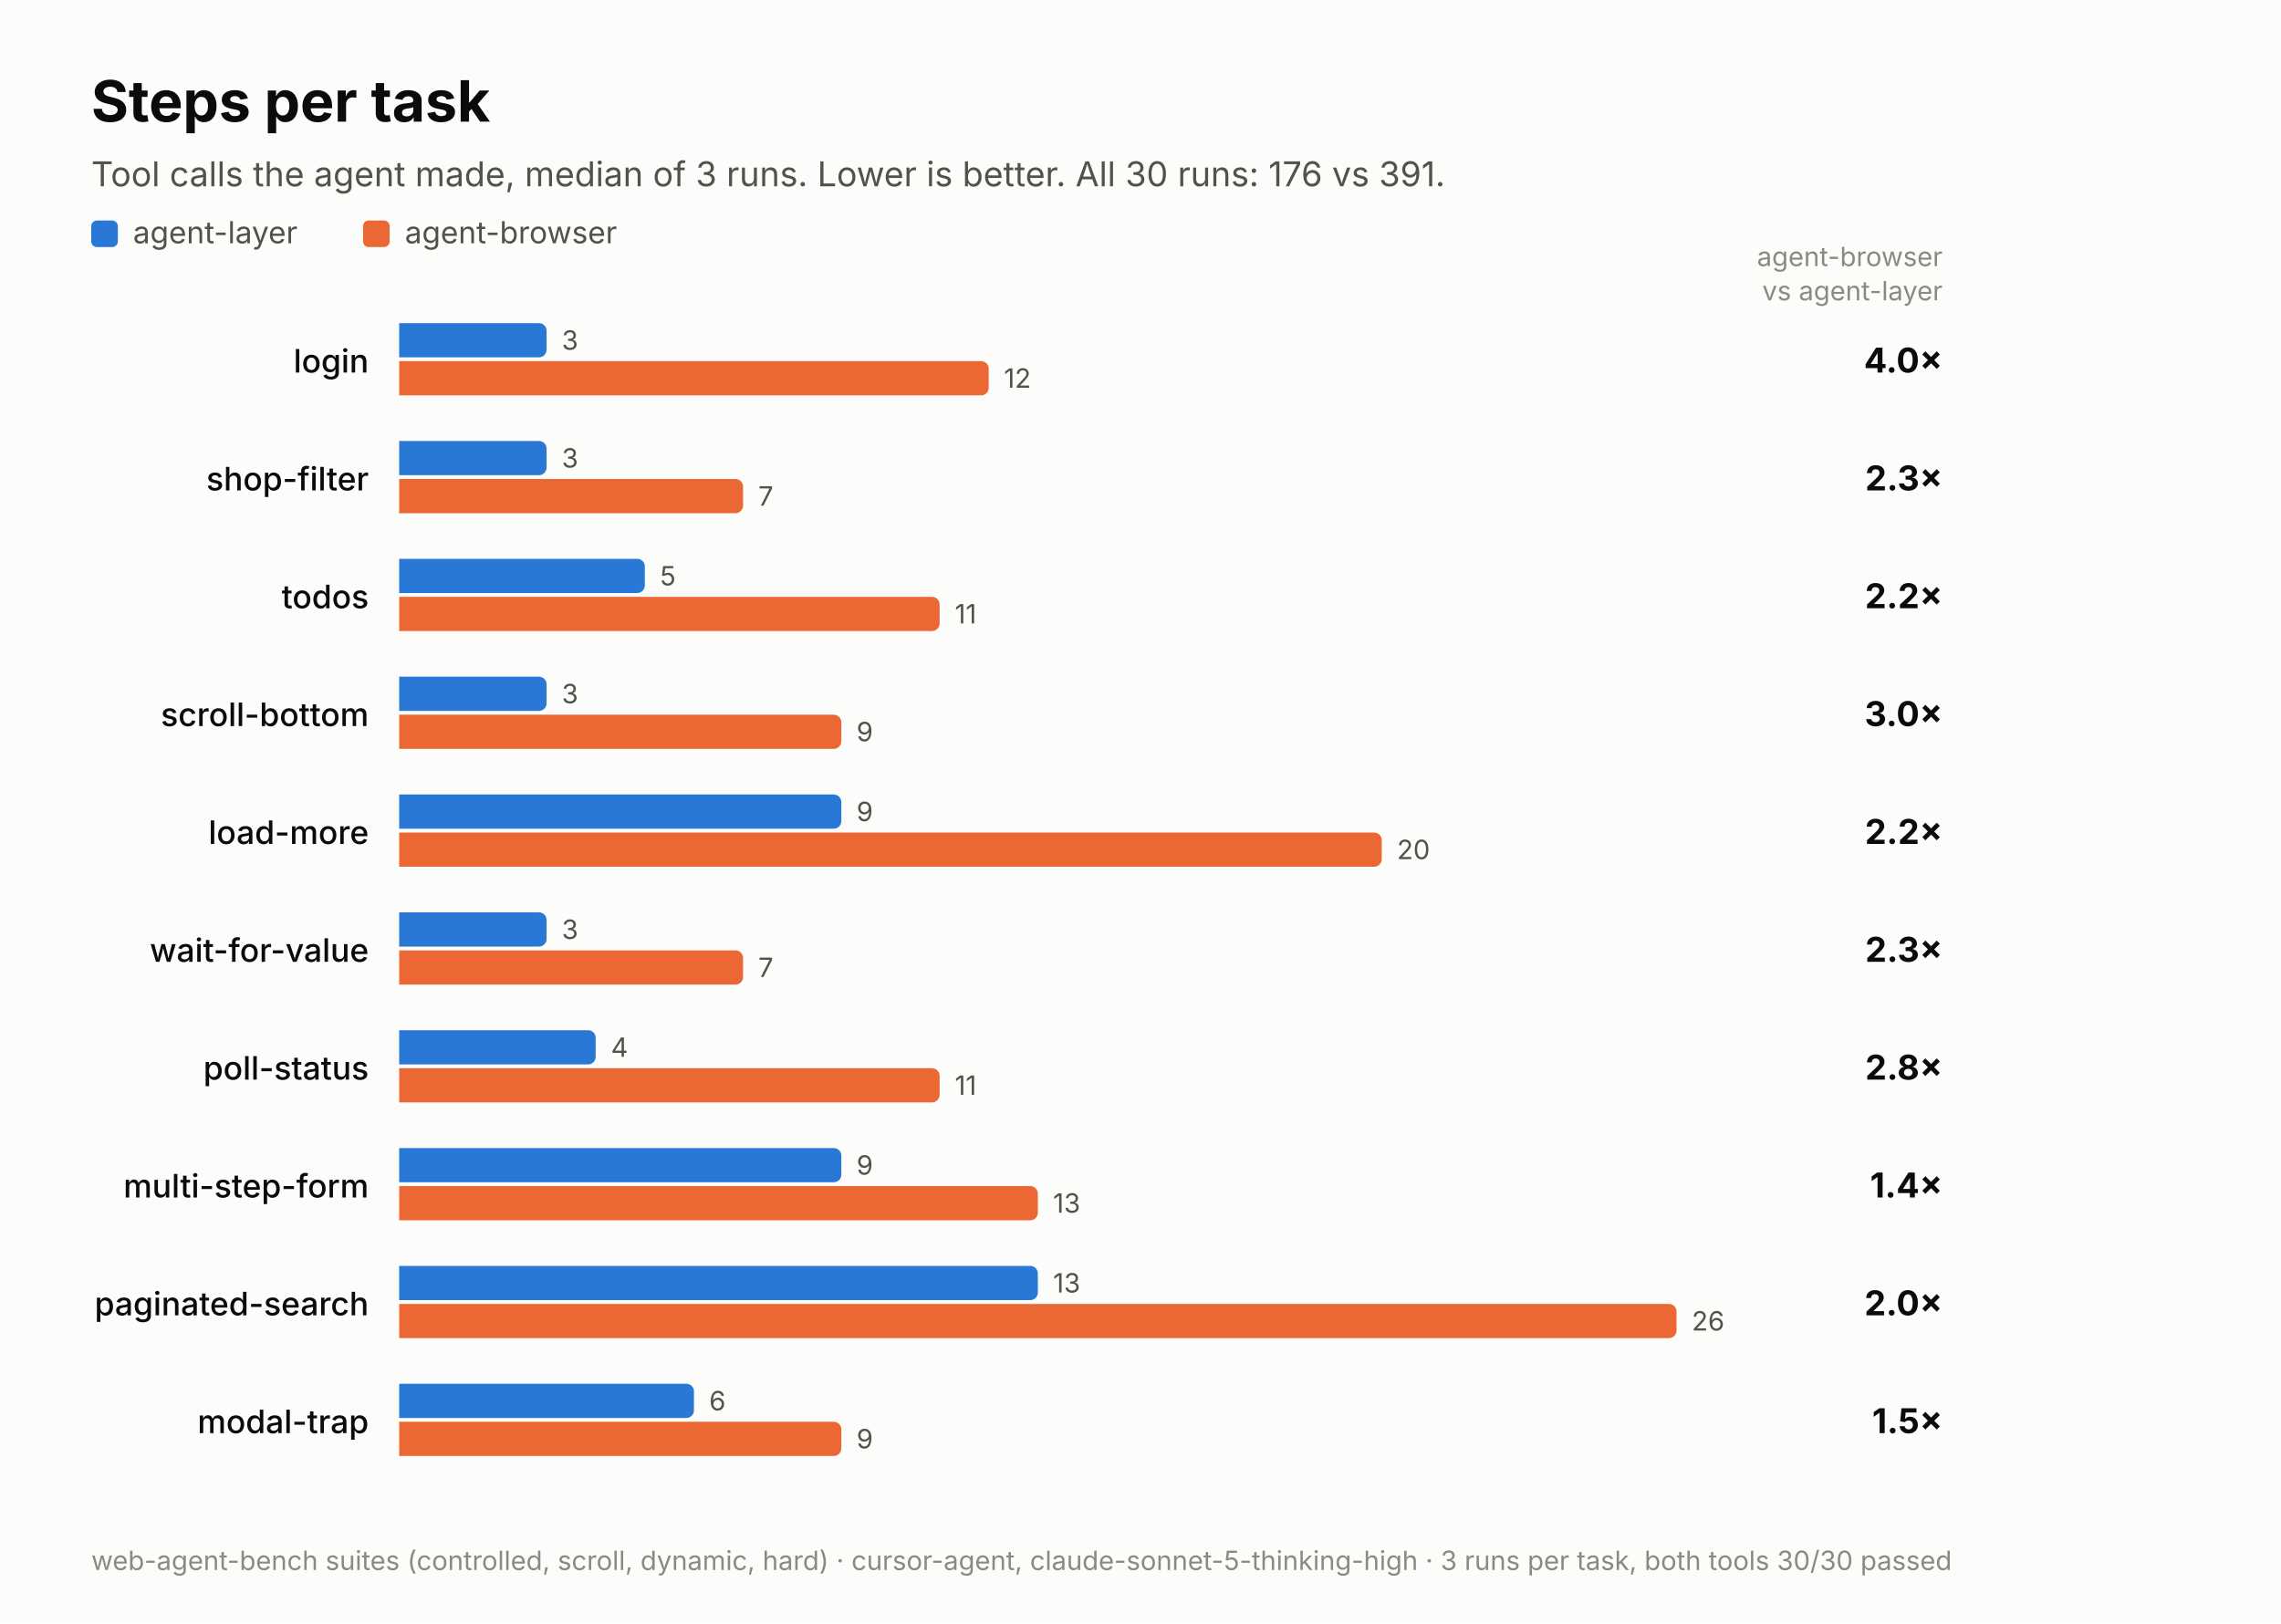
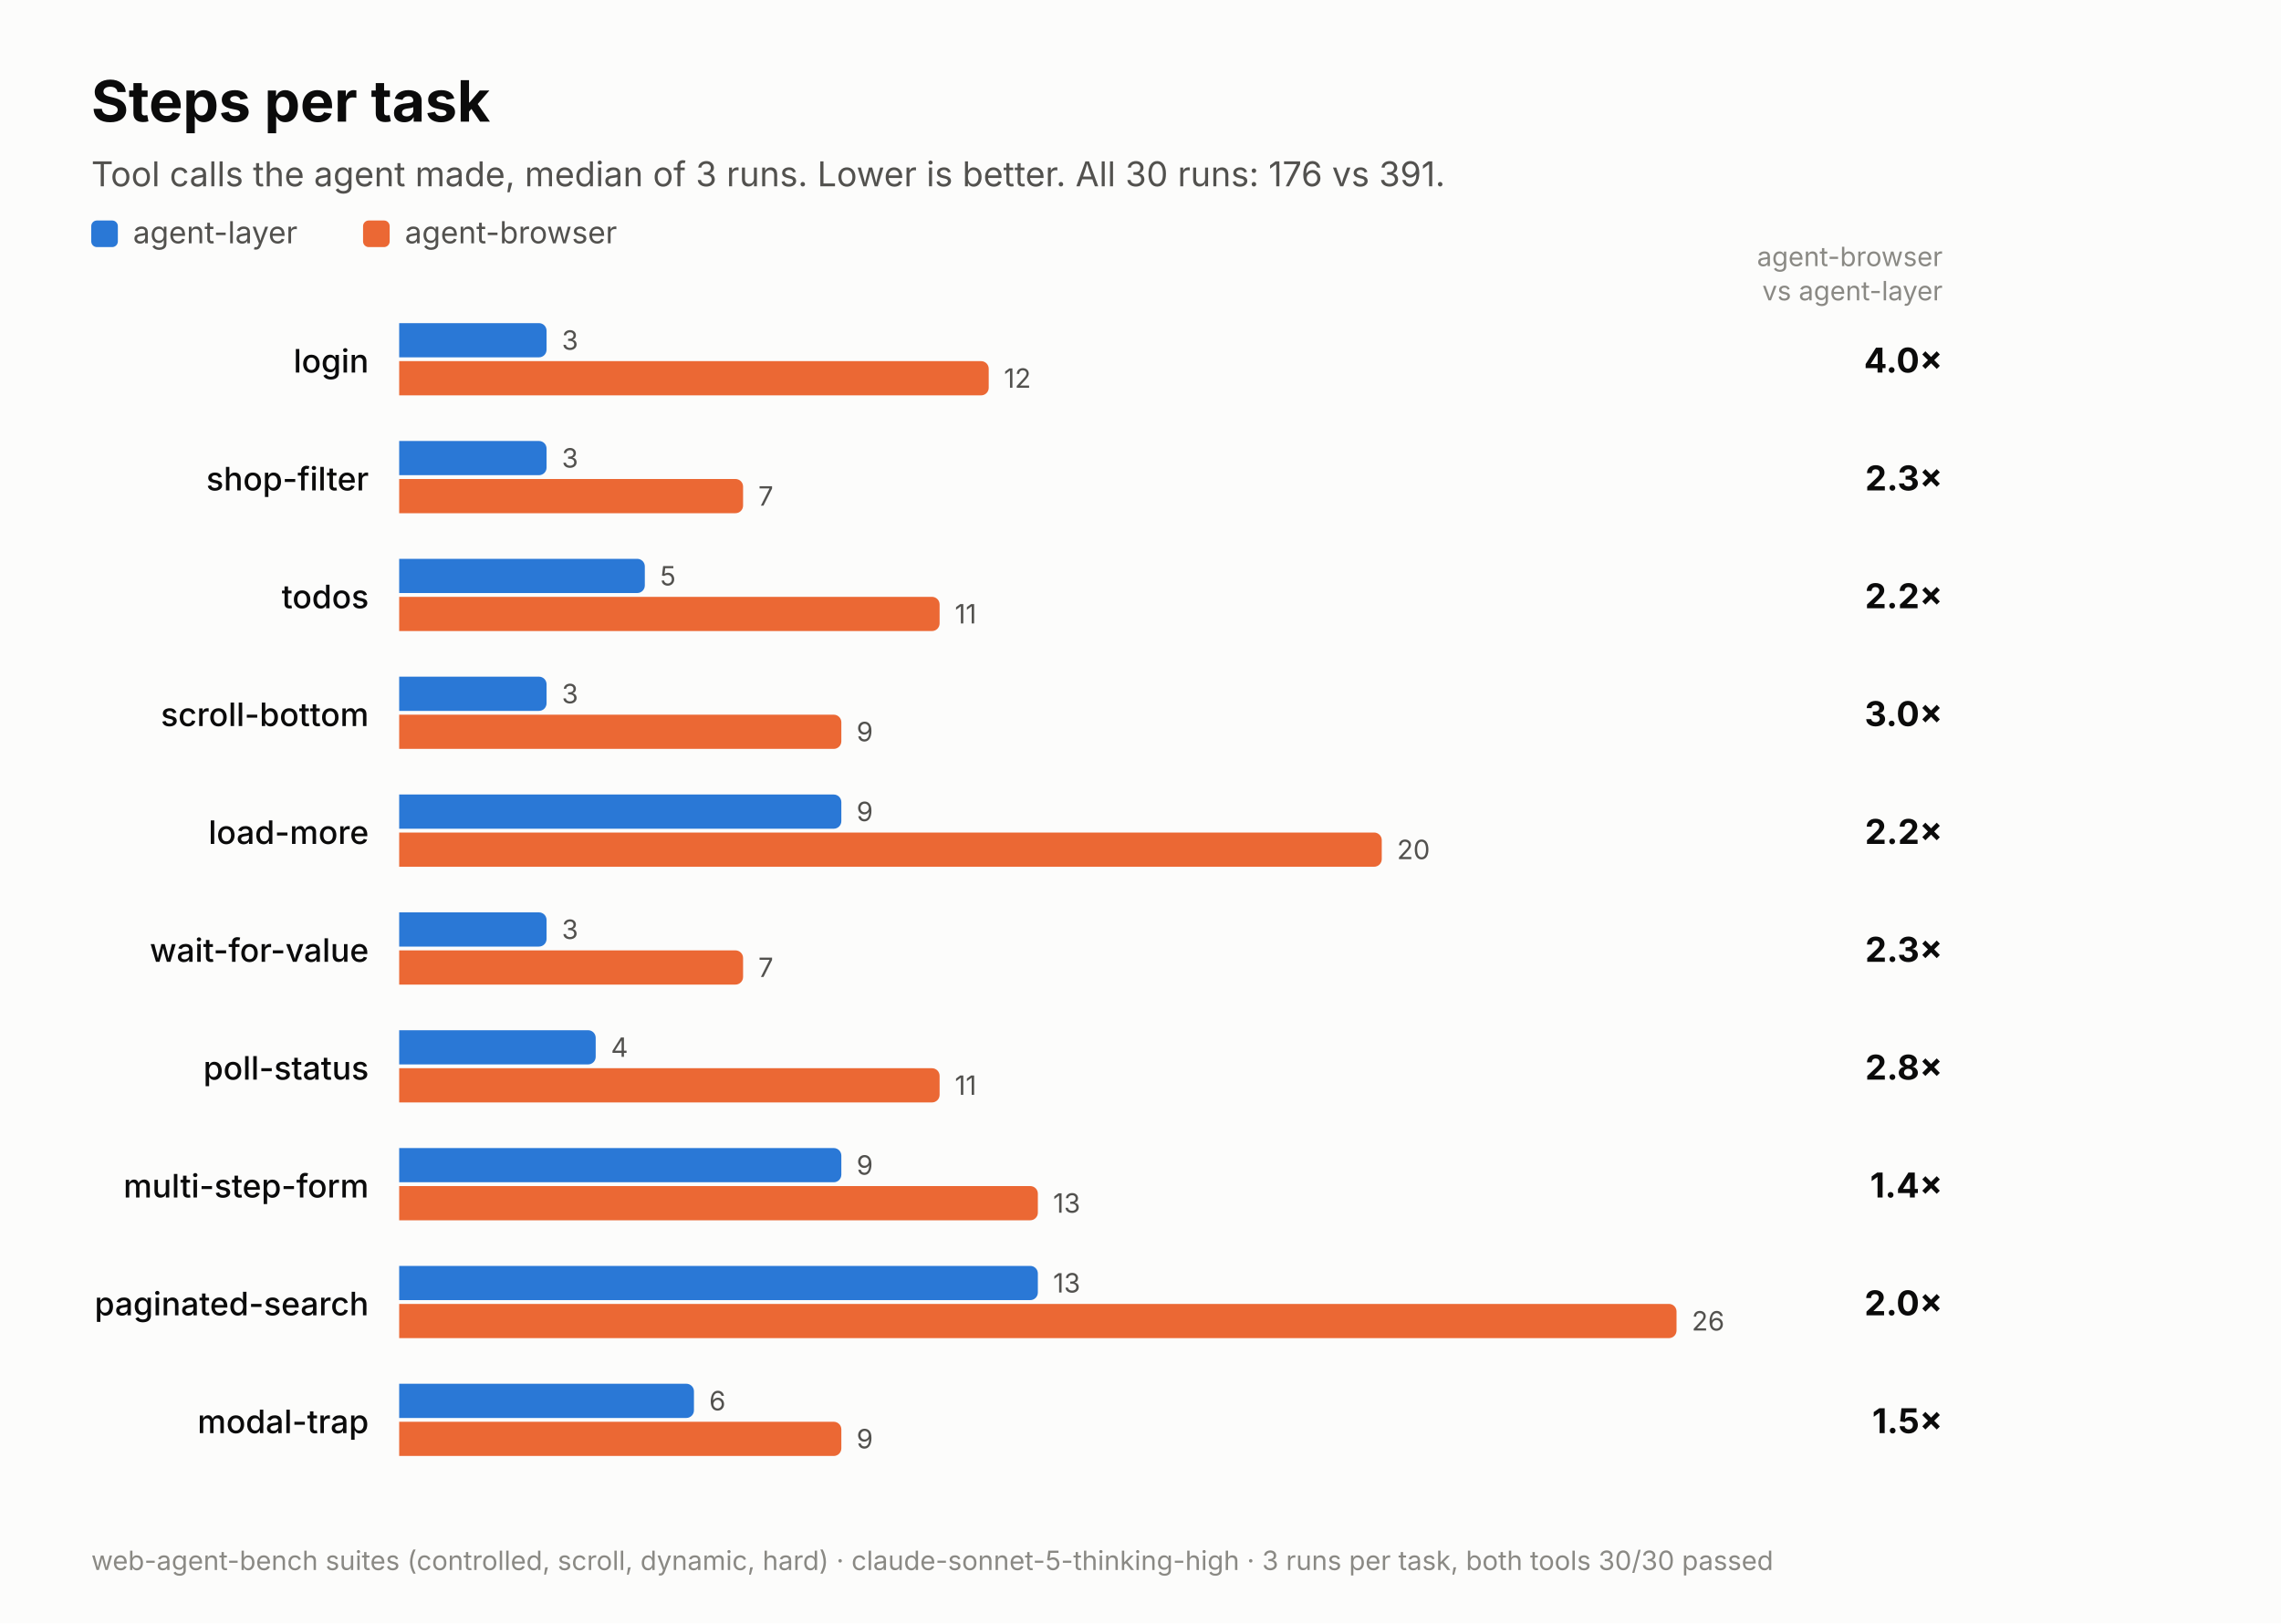
<svg xmlns="http://www.w3.org/2000/svg" width="1200" height="854" viewBox="0 0 1200 854" font-family="Inter, -apple-system, 'Segoe UI', system-ui, sans-serif">
  <rect width="1200" height="854" fill="#fcfcfb" />
  <text x="48" y="64" font-size="30" font-weight="700" fill="#0b0b0b">Steps per task</text>
  <text x="48" y="98" font-size="18" fill="#52514e">Tool calls the agent made, median of 3 runs. Lower is better. All 30 runs: 176 vs 391.</text>
  <rect x="48" y="116" width="14" height="14" rx="3" fill="#2a78d6" />
  <text x="70" y="128" font-size="16" fill="#52514e">agent-layer</text>
  <rect x="191" y="116" width="14" height="14" rx="3" fill="#eb6834" />
  <text x="213" y="128" font-size="16" fill="#52514e">agent-browser</text>
  <text x="1022" y="140" font-size="14" text-anchor="end" fill="#8a8984">agent-browser</text>
  <text x="1022" y="158" font-size="14" text-anchor="end" fill="#8a8984">vs agent-layer</text>
  <text x="194" y="196" font-size="17" text-anchor="end" font-weight="500" fill="#0b0b0b">login</text>
  <path d="M210,170 h73.538 a4,4 0 0 1 4,4 v10 a4,4 0 0 1 -4,4 h-73.538 z" fill="#2a78d6" />
  <text x="295.538" y="184" font-size="14" fill="#52514e">3</text>
  <path d="M210,190 h306.154 a4,4 0 0 1 4,4 v10 a4,4 0 0 1 -4,4 h-306.154 z" fill="#eb6834" />
  <text x="528.154" y="204" font-size="14" fill="#52514e">12</text>
  <text x="1022" y="196" font-size="18" text-anchor="end" font-weight="700" fill="#0b0b0b">4.0×</text>
  <text x="194" y="258" font-size="17" text-anchor="end" font-weight="500" fill="#0b0b0b">shop-filter</text>
  <path d="M210,232 h73.538 a4,4 0 0 1 4,4 v10 a4,4 0 0 1 -4,4 h-73.538 z" fill="#2a78d6" />
  <text x="295.538" y="246" font-size="14" fill="#52514e">3</text>
  <path d="M210,252 h176.923 a4,4 0 0 1 4,4 v10 a4,4 0 0 1 -4,4 h-176.923 z" fill="#eb6834" />
  <text x="398.923" y="266" font-size="14" fill="#52514e">7</text>
  <text x="1022" y="258" font-size="18" text-anchor="end" font-weight="700" fill="#0b0b0b">2.3×</text>
  <text x="194" y="320" font-size="17" text-anchor="end" font-weight="500" fill="#0b0b0b">todos</text>
  <path d="M210,294 h125.231 a4,4 0 0 1 4,4 v10 a4,4 0 0 1 -4,4 h-125.231 z" fill="#2a78d6" />
  <text x="347.231" y="308" font-size="14" fill="#52514e">5</text>
  <path d="M210,314 h280.308 a4,4 0 0 1 4,4 v10 a4,4 0 0 1 -4,4 h-280.308 z" fill="#eb6834" />
  <text x="502.308" y="328" font-size="14" fill="#52514e">11</text>
  <text x="1022" y="320" font-size="18" text-anchor="end" font-weight="700" fill="#0b0b0b">2.2×</text>
  <text x="194" y="382" font-size="17" text-anchor="end" font-weight="500" fill="#0b0b0b">scroll-bottom</text>
  <path d="M210,356 h73.538 a4,4 0 0 1 4,4 v10 a4,4 0 0 1 -4,4 h-73.538 z" fill="#2a78d6" />
  <text x="295.538" y="370" font-size="14" fill="#52514e">3</text>
  <path d="M210,376 h228.615 a4,4 0 0 1 4,4 v10 a4,4 0 0 1 -4,4 h-228.615 z" fill="#eb6834" />
  <text x="450.615" y="390" font-size="14" fill="#52514e">9</text>
  <text x="1022" y="382" font-size="18" text-anchor="end" font-weight="700" fill="#0b0b0b">3.0×</text>
  <text x="194" y="444" font-size="17" text-anchor="end" font-weight="500" fill="#0b0b0b">load-more</text>
  <path d="M210,418 h228.615 a4,4 0 0 1 4,4 v10 a4,4 0 0 1 -4,4 h-228.615 z" fill="#2a78d6" />
  <text x="450.615" y="432" font-size="14" fill="#52514e">9</text>
  <path d="M210,438 h512.923 a4,4 0 0 1 4,4 v10 a4,4 0 0 1 -4,4 h-512.923 z" fill="#eb6834" />
  <text x="734.923" y="452" font-size="14" fill="#52514e">20</text>
  <text x="1022" y="444" font-size="18" text-anchor="end" font-weight="700" fill="#0b0b0b">2.2×</text>
  <text x="194" y="506" font-size="17" text-anchor="end" font-weight="500" fill="#0b0b0b">wait-for-value</text>
  <path d="M210,480 h73.538 a4,4 0 0 1 4,4 v10 a4,4 0 0 1 -4,4 h-73.538 z" fill="#2a78d6" />
  <text x="295.538" y="494" font-size="14" fill="#52514e">3</text>
  <path d="M210,500 h176.923 a4,4 0 0 1 4,4 v10 a4,4 0 0 1 -4,4 h-176.923 z" fill="#eb6834" />
  <text x="398.923" y="514" font-size="14" fill="#52514e">7</text>
  <text x="1022" y="506" font-size="18" text-anchor="end" font-weight="700" fill="#0b0b0b">2.3×</text>
  <text x="194" y="568" font-size="17" text-anchor="end" font-weight="500" fill="#0b0b0b">poll-status</text>
  <path d="M210,542 h99.385 a4,4 0 0 1 4,4 v10 a4,4 0 0 1 -4,4 h-99.385 z" fill="#2a78d6" />
  <text x="321.385" y="556" font-size="14" fill="#52514e">4</text>
  <path d="M210,562 h280.308 a4,4 0 0 1 4,4 v10 a4,4 0 0 1 -4,4 h-280.308 z" fill="#eb6834" />
  <text x="502.308" y="576" font-size="14" fill="#52514e">11</text>
  <text x="1022" y="568" font-size="18" text-anchor="end" font-weight="700" fill="#0b0b0b">2.8×</text>
  <text x="194" y="630" font-size="17" text-anchor="end" font-weight="500" fill="#0b0b0b">multi-step-form</text>
  <path d="M210,604 h228.615 a4,4 0 0 1 4,4 v10 a4,4 0 0 1 -4,4 h-228.615 z" fill="#2a78d6" />
  <text x="450.615" y="618" font-size="14" fill="#52514e">9</text>
  <path d="M210,624 h332 a4,4 0 0 1 4,4 v10 a4,4 0 0 1 -4,4 h-332 z" fill="#eb6834" />
  <text x="554" y="638" font-size="14" fill="#52514e">13</text>
  <text x="1022" y="630" font-size="18" text-anchor="end" font-weight="700" fill="#0b0b0b">1.4×</text>
  <text x="194" y="692" font-size="17" text-anchor="end" font-weight="500" fill="#0b0b0b">paginated-search</text>
  <path d="M210,666 h332 a4,4 0 0 1 4,4 v10 a4,4 0 0 1 -4,4 h-332 z" fill="#2a78d6" />
  <text x="554" y="680" font-size="14" fill="#52514e">13</text>
  <path d="M210,686 h668 a4,4 0 0 1 4,4 v10 a4,4 0 0 1 -4,4 h-668 z" fill="#eb6834" />
  <text x="890" y="700" font-size="14" fill="#52514e">26</text>
  <text x="1022" y="692" font-size="18" text-anchor="end" font-weight="700" fill="#0b0b0b">2.0×</text>
  <text x="194" y="754" font-size="17" text-anchor="end" font-weight="500" fill="#0b0b0b">modal-trap</text>
  <path d="M210,728 h151.077 a4,4 0 0 1 4,4 v10 a4,4 0 0 1 -4,4 h-151.077 z" fill="#2a78d6" />
  <text x="373.077" y="742" font-size="14" fill="#52514e">6</text>
  <path d="M210,748 h228.615 a4,4 0 0 1 4,4 v10 a4,4 0 0 1 -4,4 h-228.615 z" fill="#eb6834" />
  <text x="450.615" y="762" font-size="14" fill="#52514e">9</text>
  <text x="1022" y="754" font-size="18" text-anchor="end" font-weight="700" fill="#0b0b0b">1.5×</text>
-   <text x="48" y="826" font-size="14" fill="#8a8984">web-agent-bench suites (controlled, scroll, dynamic, hard) · cursor-agent, claude-sonnet-5-thinking-high · 3 runs per task, both tools 30/30 passed</text>
+   <text x="48" y="826" font-size="14" fill="#8a8984">web-agent-bench suites (controlled, scroll, dynamic, hard) · claude-sonnet-5-thinking-high · 3 runs per task, both tools 30/30 passed</text>
</svg>
